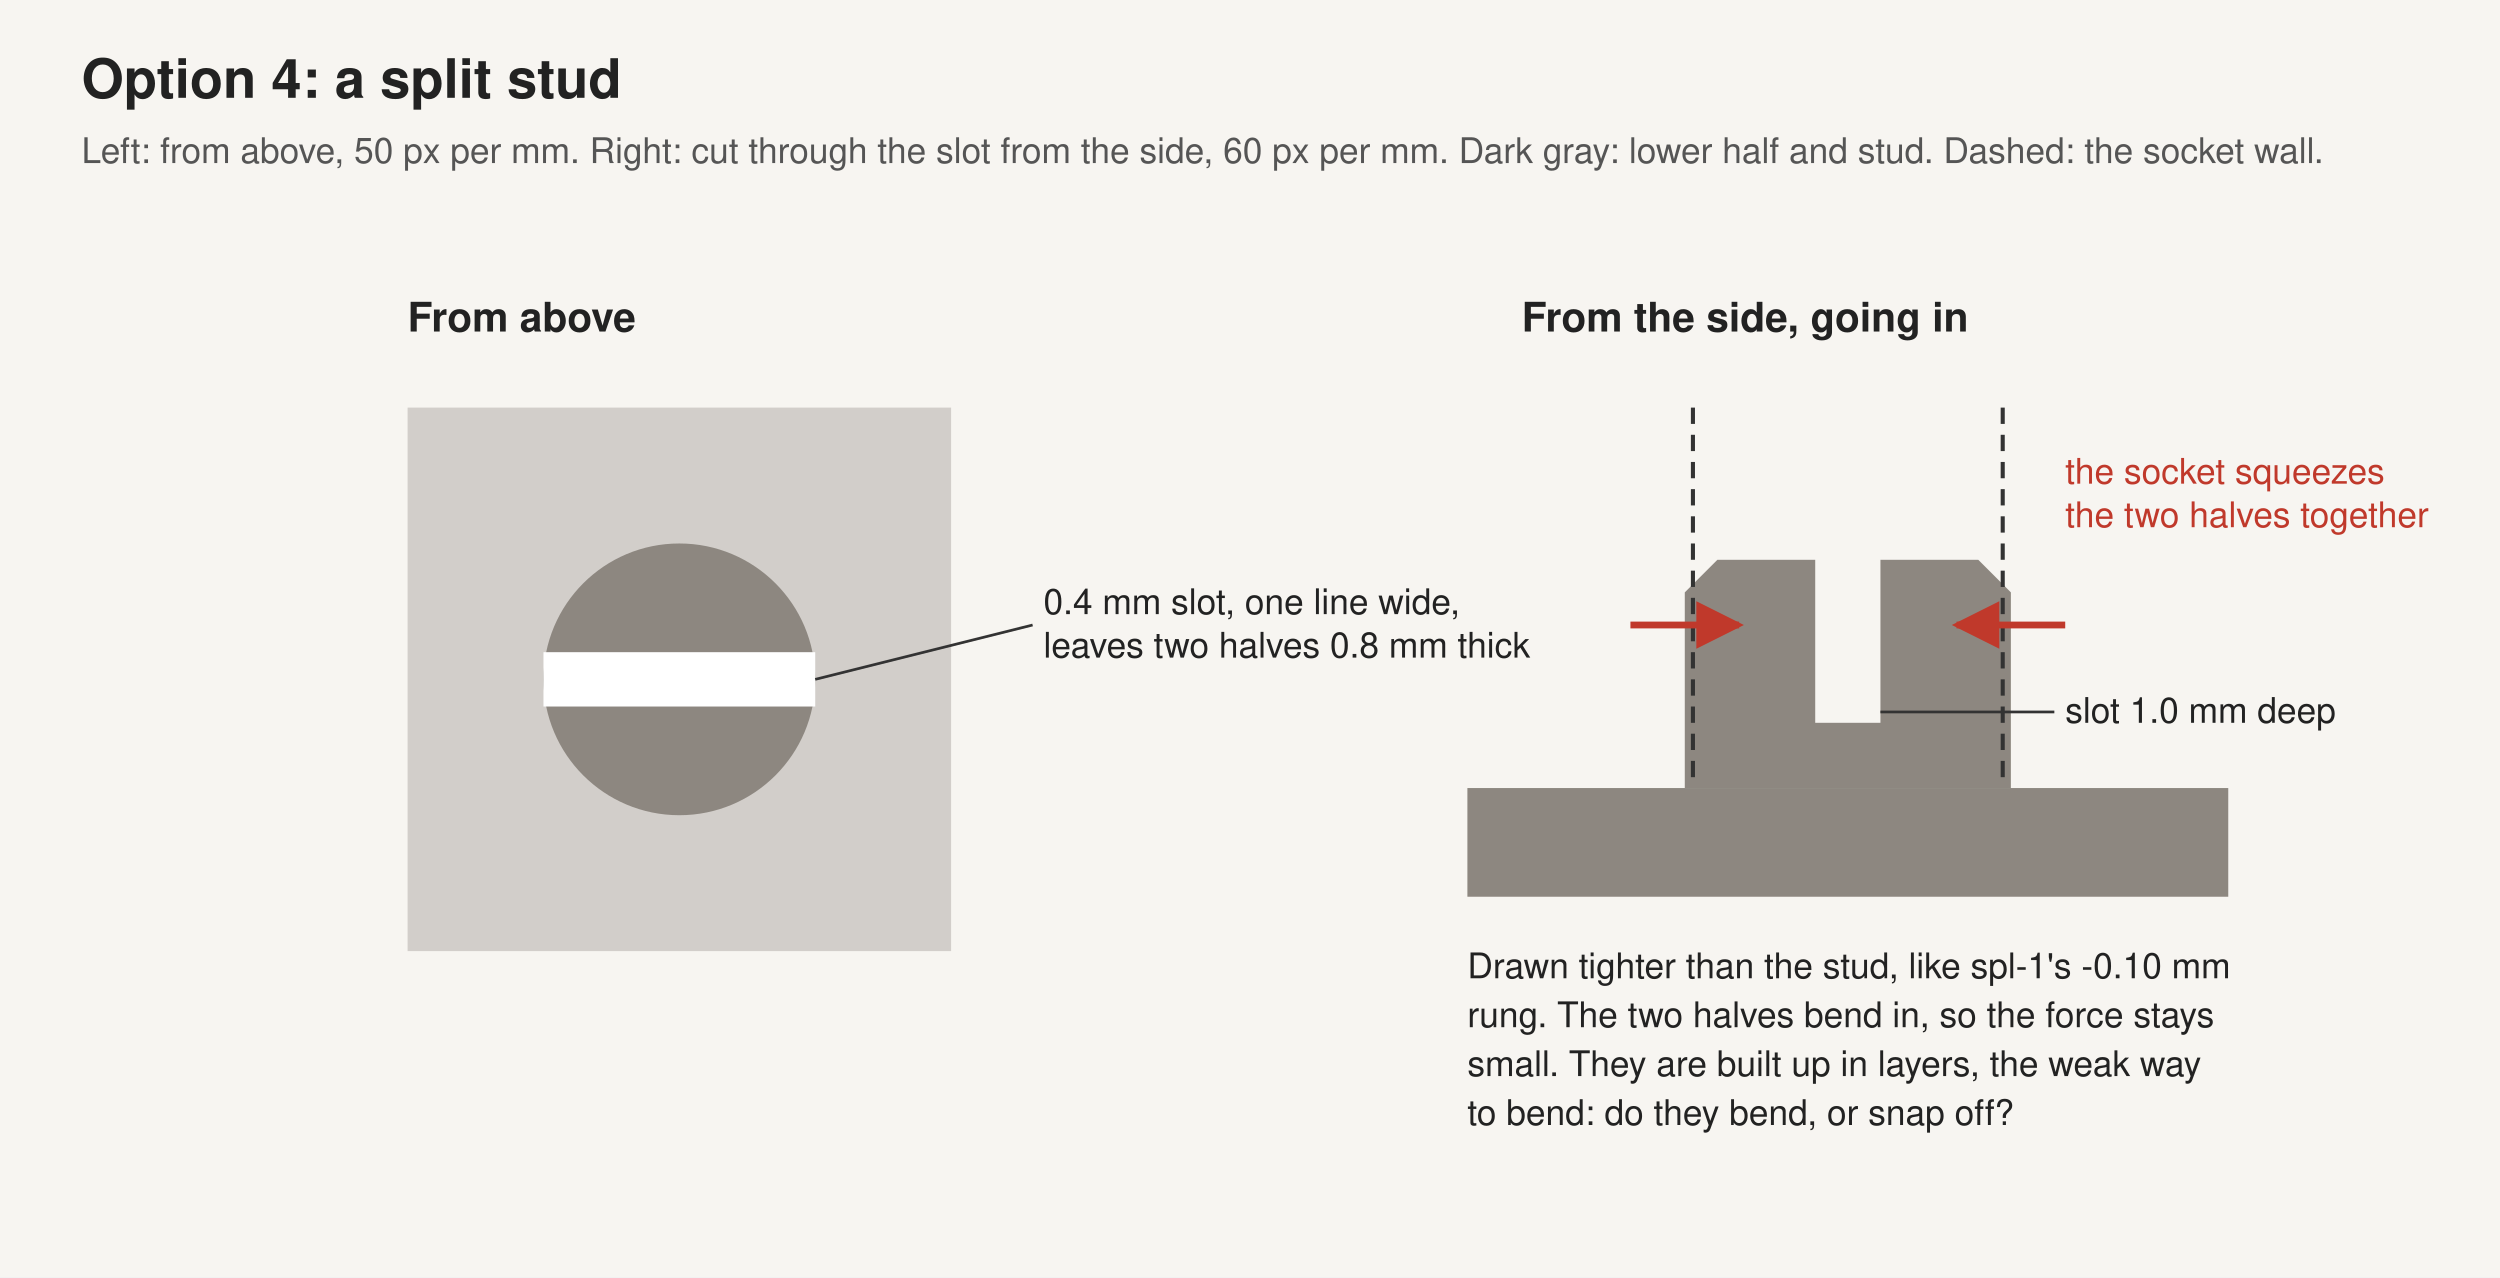
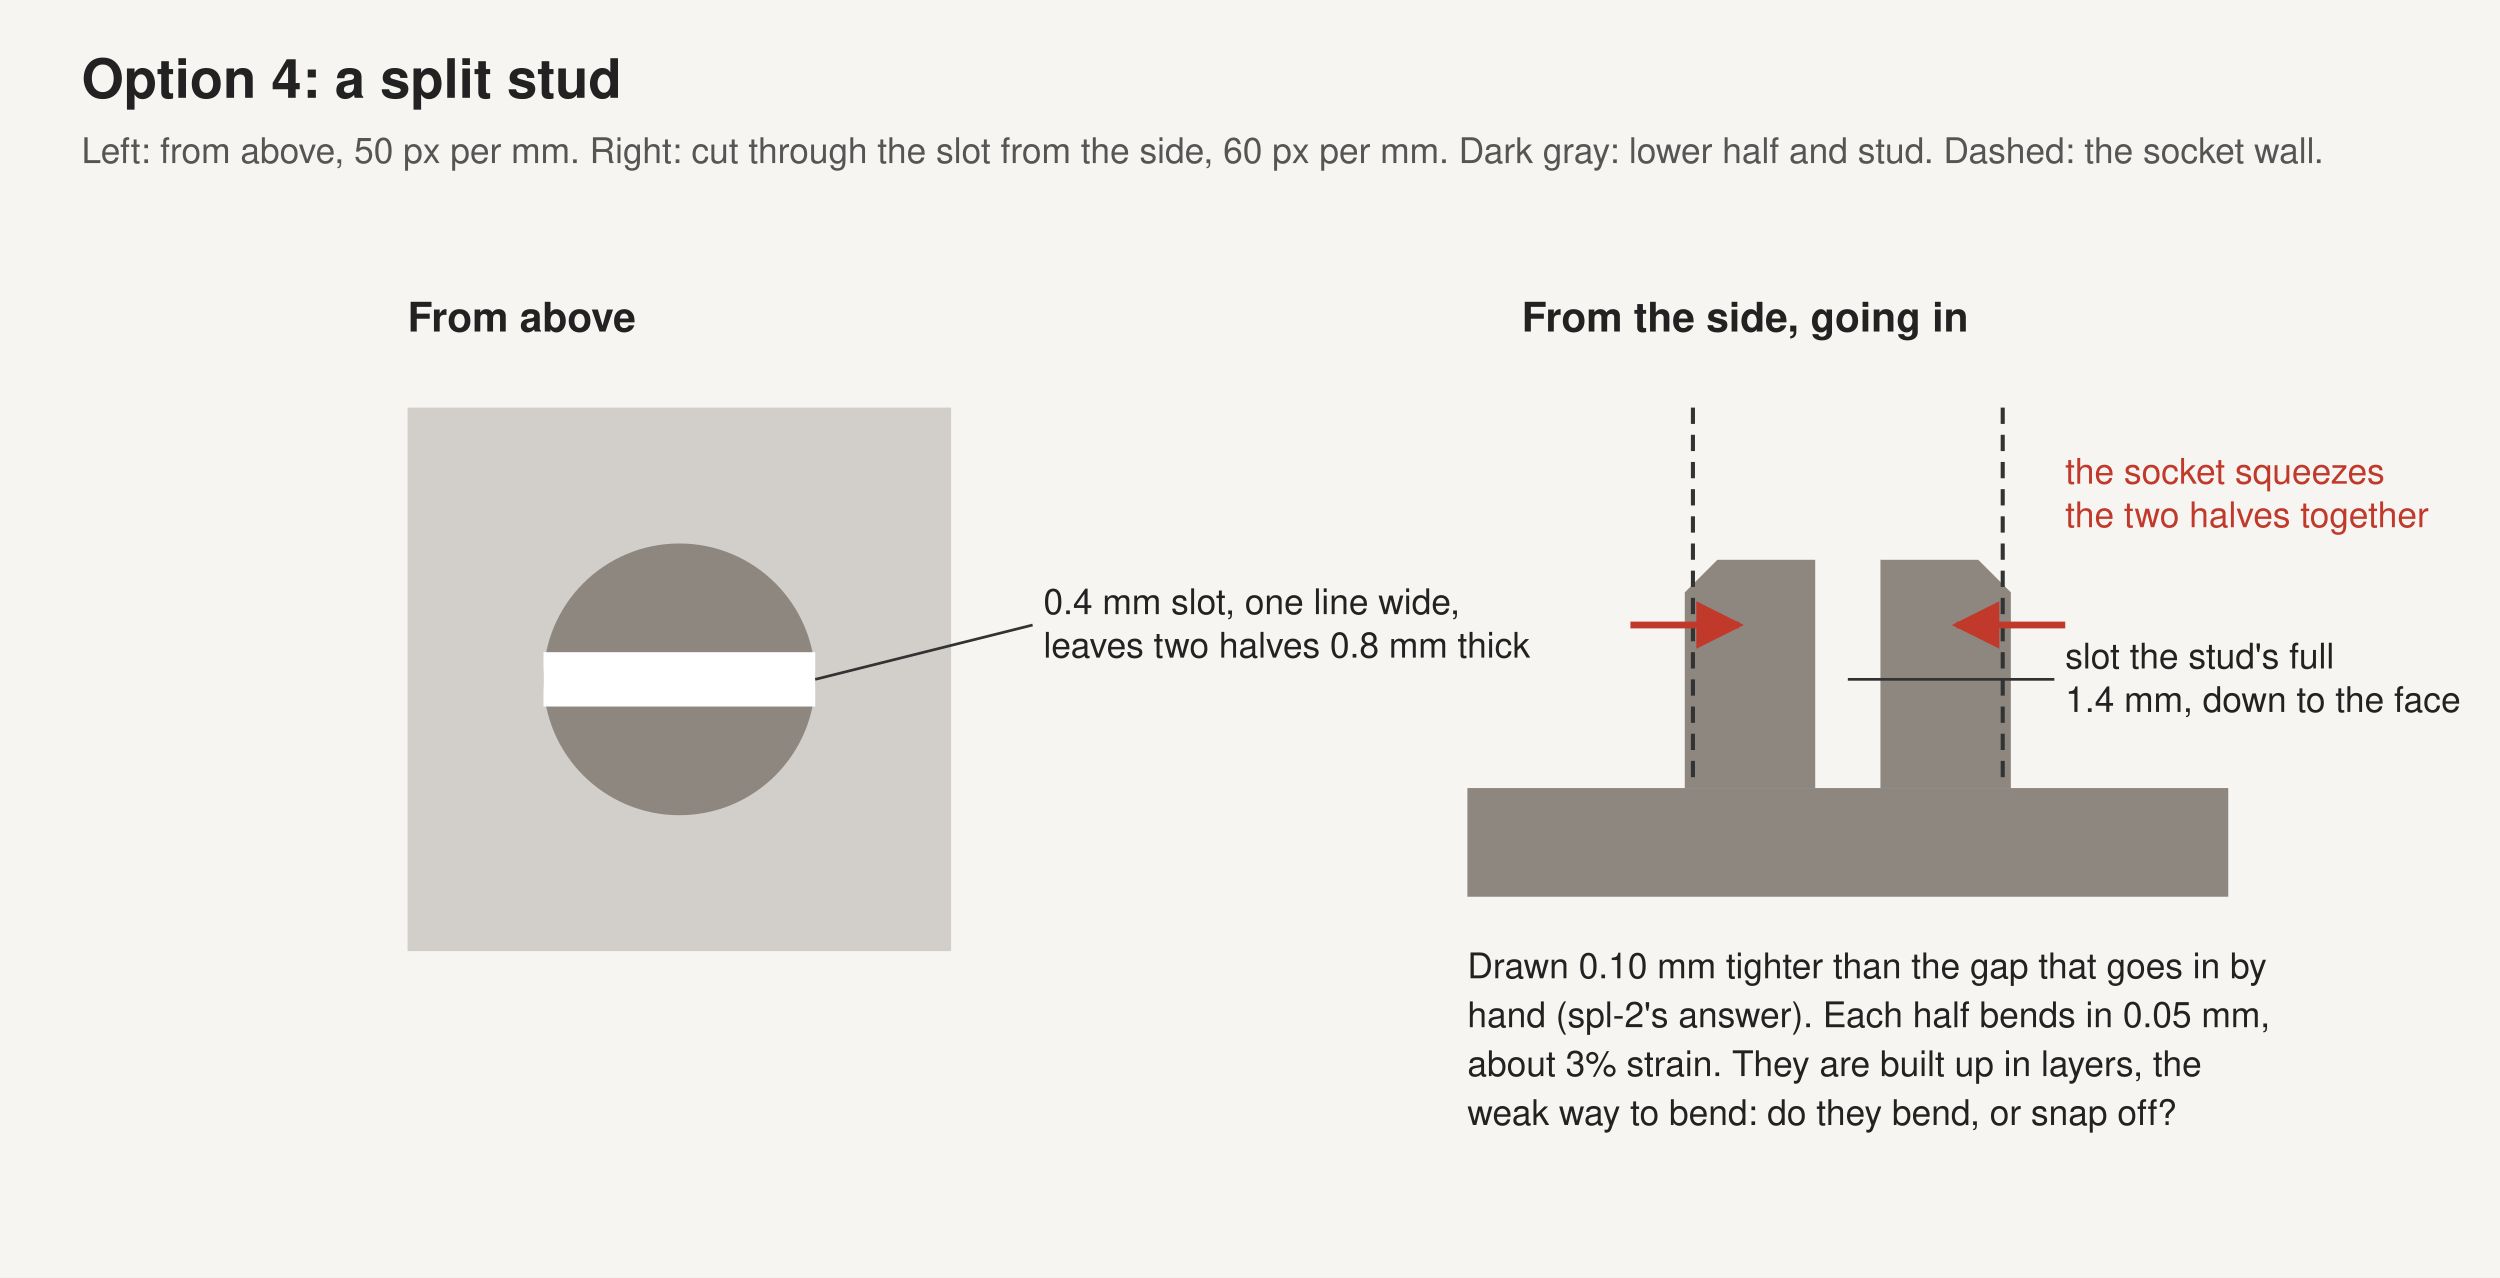
<svg xmlns="http://www.w3.org/2000/svg" viewBox="0 0 920 470" font-family="-apple-system, Helvetica, Arial, sans-serif">
  <rect width="920" height="470" fill="#f7f5f1" />
  <text x="30" y="36" font-size="20" font-weight="700" fill="#222">Option 4: a split stud</text>
  <text x="30" y="60" font-size="13" fill="#555">Left: from above, 50 px per mm. Right: cut through the slot from the side, 60 px per mm. Dark gray: lower half and stud. Dashed: the socket wall.</text>
  <text x="150" y="122" font-size="15" font-weight="600" fill="#222">From above</text>
  <rect x="150" y="150" width="200" height="200" fill="#8d8780" opacity="0.35" />
  <circle cx="250" cy="250" r="50" fill="#8d8780" />
  <rect x="200" y="240" width="100" height="20" fill="#ffffff" />
  <line x1="300" y1="250" x2="380" y2="230" stroke="#333" stroke-width="1" />
  <text x="384" y="226" font-size="13" fill="#222">0.4 mm slot, one line wide,</text>
  <text x="384" y="242" font-size="13" fill="#222">leaves two halves 0.8 mm thick</text>
  <text x="560" y="122" font-size="15" font-weight="600" fill="#222">From the side, going in</text>
  <rect x="540" y="290" width="280" height="40" fill="#8d8780" />
-   <polygon points="620,290 620,218 632,206 668,206 668,266 692,266 692,206 728,206 740,218 740,290" fill="#8d8780" />
+   <polygon points="620,290 620,218 632,206 668,206 668,290" fill="#8d8780" />
+   <polygon points="692,290 692,206 728,206 740,218 740,290" fill="#8d8780" />
  <line x1="623" y1="150" x2="623" y2="290" stroke="#333" stroke-width="1.5" stroke-dasharray="6 4" />
  <line x1="737" y1="150" x2="737" y2="290" stroke="#333" stroke-width="1.5" stroke-dasharray="6 4" />
  <path d="M 600 230 L 640 230" stroke="#c0392b" stroke-width="2.5" marker-end="url(#a)" />
  <path d="M 760 230 L 720 230" stroke="#c0392b" stroke-width="2.5" marker-end="url(#a)" />
  <defs>
    <marker id="a" viewBox="0 0 10 10" refX="9" refY="5" markerWidth="7" markerHeight="7" orient="auto">
      <path d="M0,0 L10,5 L0,10 z" fill="#c0392b" />
    </marker>
  </defs>
  <text x="760" y="178" font-size="13" fill="#c0392b">the socket squeezes</text>
  <text x="760" y="194" font-size="13" fill="#c0392b">the two halves together</text>
-   <line x1="692" y1="262" x2="756" y2="262" stroke="#333" stroke-width="1" />
-   <text x="760" y="266" font-size="13" fill="#222">slot 1.0 mm deep</text>
-   <text x="540" y="360" font-size="13" fill="#222">Drawn tighter than the stud, like spl-1's -0.10 mm</text>
-   <text x="540" y="378" font-size="13" fill="#222">rung. The two halves bend in, so the force stays</text>
-   <text x="540" y="396" font-size="13" fill="#222">small. They are built up in layers, the weak way</text>
-   <text x="540" y="414" font-size="13" fill="#222">to bend: do they bend, or snap off?</text>
+   <line x1="680" y1="250" x2="756" y2="250" stroke="#333" stroke-width="1" />
+   <text x="760" y="246" font-size="13" fill="#222">slot the stud's full</text>
+   <text x="760" y="262" font-size="13" fill="#222">1.4 mm, down to the face</text>
+   <text x="540" y="360" font-size="13" fill="#222">Drawn 0.10 mm tighter than the gap that goes in by</text>
+   <text x="540" y="378" font-size="13" fill="#222">hand (spl-2's answer). Each half bends in 0.05 mm,</text>
+   <text x="540" y="396" font-size="13" fill="#222">about 3% strain. They are built up in layers, the</text>
+   <text x="540" y="414" font-size="13" fill="#222">weak way to bend: do they bend, or snap off?</text>
</svg>
